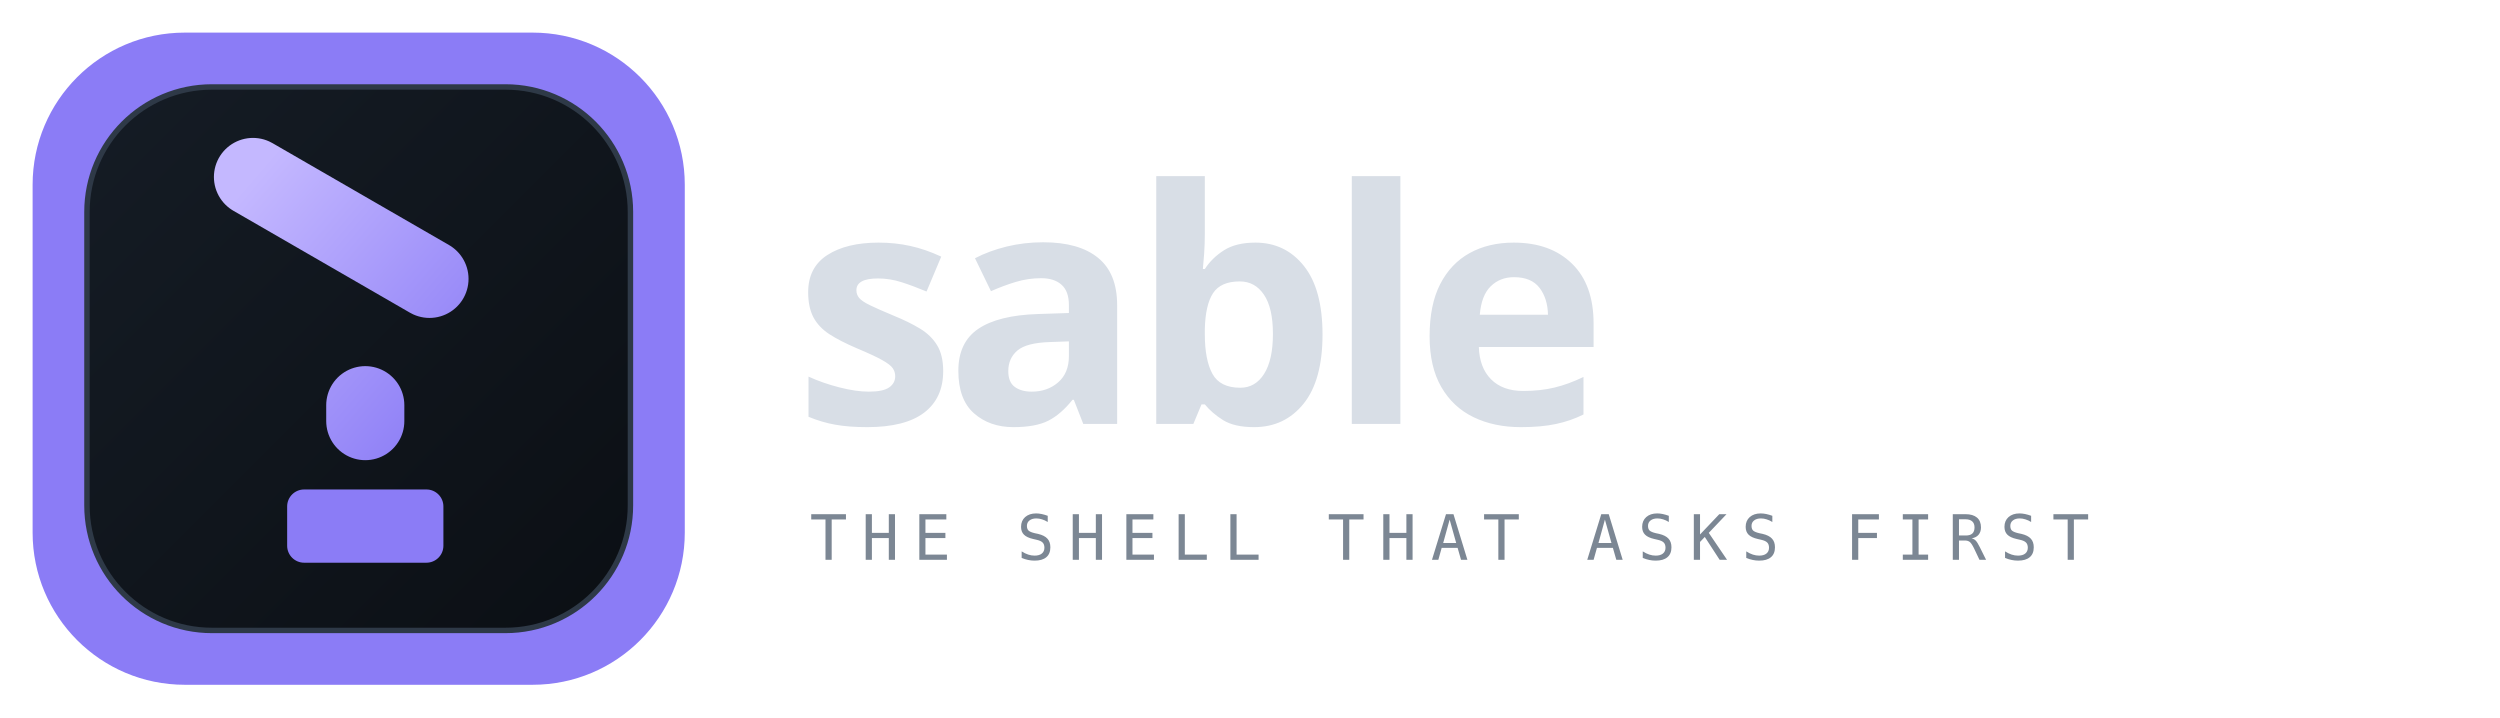
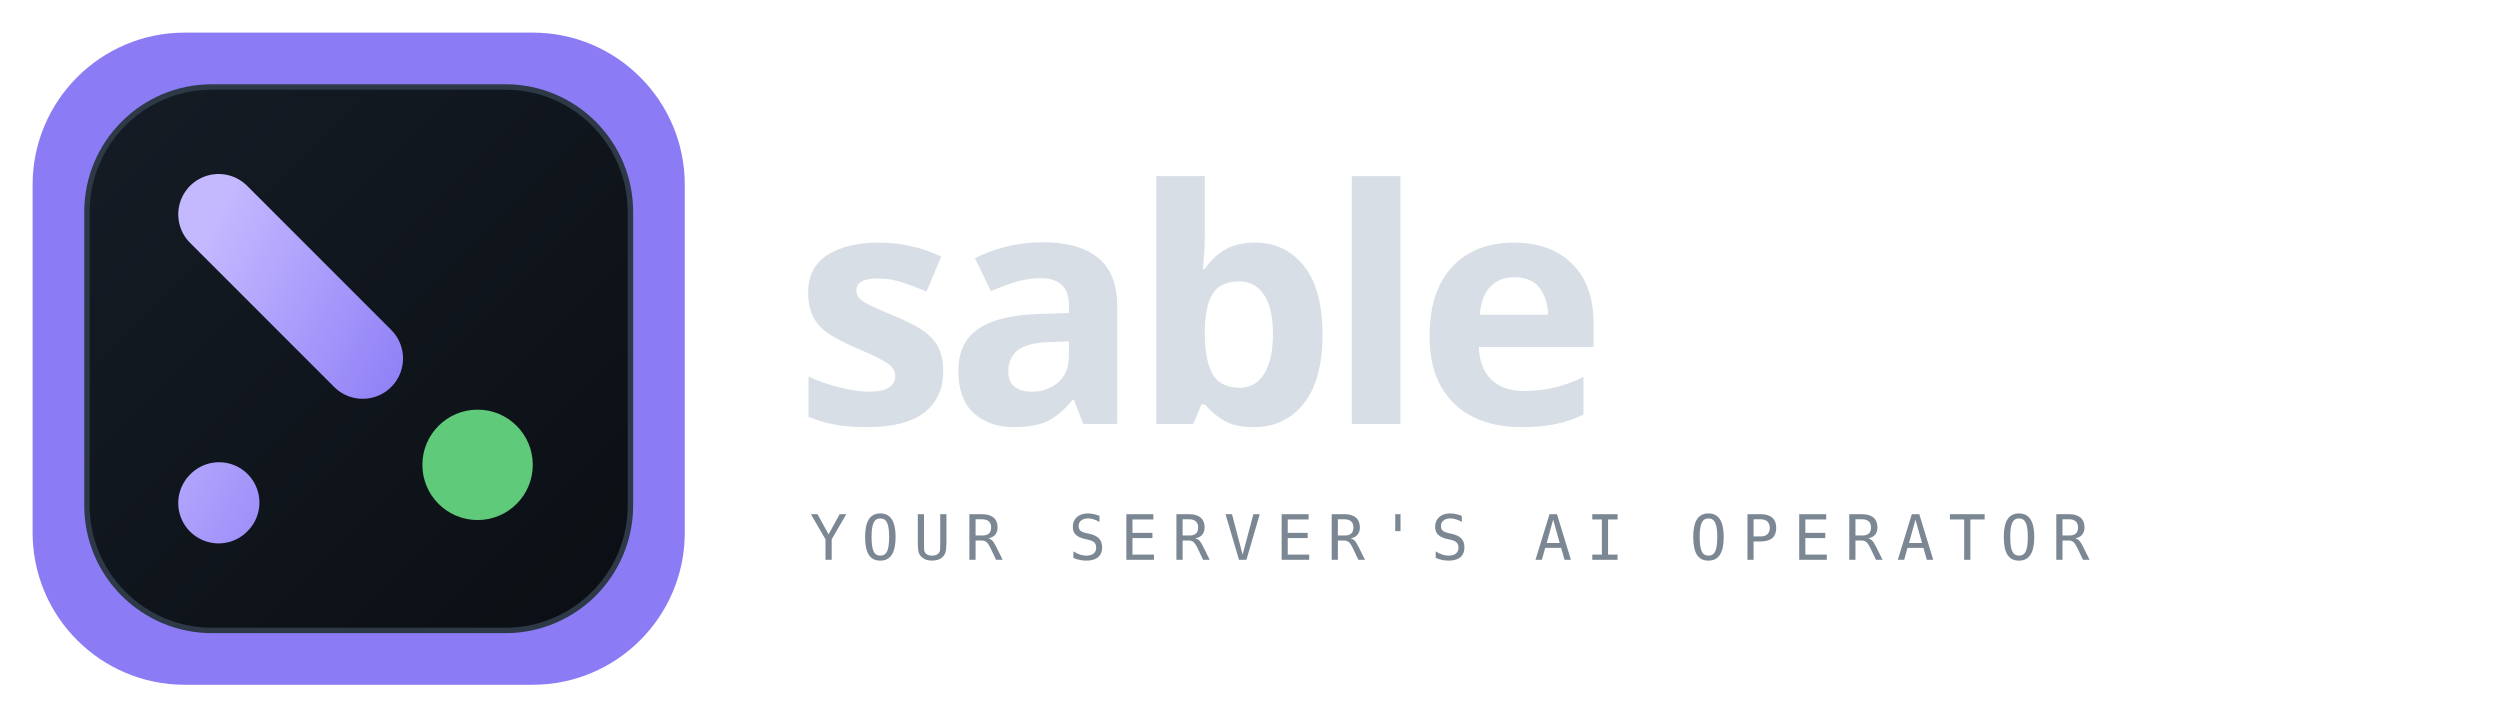
- <svg xmlns="http://www.w3.org/2000/svg" width="460" height="132" viewBox="0 0 460 132" role="img" aria-label="Sable, the shell that asks first">
+ <svg xmlns="http://www.w3.org/2000/svg" width="460" height="132" viewBox="0 0 460 132" role="img" aria-label="Sable, your server's AI operator">
  <defs>
    <linearGradient id="tile" x1="0" y1="0" x2="1" y2="1">
      <stop offset="0" stop-color="#151C25" />
      <stop offset="1" stop-color="#0B0F14" />
    </linearGradient>
    <linearGradient id="ac" x1="0" y1="0" x2="1" y2="1">
      <stop offset="0" stop-color="#C4B8FF" />
      <stop offset="1" stop-color="#8B7CF6" />
    </linearGradient>
    <style>
-       @keyframes blink{0%,49%{opacity:1}50%,100%{opacity:0}}
+       @keyframes pulse{0%,100%{opacity:1}50%{opacity:.45}}
      @keyframes draw{from{stroke-dashoffset:96}to{stroke-dashoffset:0}}
      @keyframes halo{0%,100%{opacity:.16;transform:scale(1)}50%{opacity:.34;transform:scale(1.06)}}
      #chev{stroke-dasharray:96;animation:draw 1.1s ease-out forwards}
-       #cursor{animation:blink 1.05s step-end infinite}
+       #cursor{animation:pulse 2.4s ease-in-out infinite}
      #glow{animation:halo 3.2s ease-in-out infinite;transform-origin:66px 66px}
      @media (prefers-reduced-motion:reduce){#chev{stroke-dashoffset:0;animation:none}#cursor,#glow{animation:none}}
    </style>
  </defs>
  <rect id="glow" x="6" y="6" width="120" height="120" rx="28" fill="#8B7CF6" />
  <rect x="16" y="16" width="100" height="100" rx="23" fill="url(#tile)" stroke="#2E3947" />
  <g transform="translate(16 16) scale(0.390625)">
-     <path id="chev" d="M78.2 42.4 L177.8 99.9 L131.1 126.8 L131.1 157.4" fill="none" stroke="url(#ac)" stroke-width="36.8" stroke-linecap="round" stroke-linejoin="round" pathLength="96" />
-     <rect id="cursor" x="94.3" y="189.6" width="73.6" height="34.5" rx="8" fill="#8B7CF6" />
+     <path id="chev" d="M62 60 L130 128 L62 196" fill="none" stroke="url(#ac)" stroke-width="38" stroke-linecap="round" stroke-linejoin="round" pathLength="96" />
+     <circle id="cursor" cx="184" cy="178" r="26" fill="#5FCB7A" />
  </g>
  <text x="146" y="78" font-family="'Segoe UI', 'Helvetica Neue', system-ui, sans-serif" font-size="60" font-weight="700" letter-spacing="-2" fill="#D8DEE6">sable</text>
-   <text x="149" y="103" font-family="ui-monospace, SFMono-Regular, Menlo, Consolas, monospace" font-size="11.5" letter-spacing="2.6" fill="#7C8794">THE SHELL THAT ASKS FIRST</text>
+   <text x="149" y="103" font-family="ui-monospace, SFMono-Regular, Menlo, Consolas, monospace" font-size="11.5" letter-spacing="2.6" fill="#7C8794">YOUR SERVER'S AI OPERATOR</text>
</svg>
